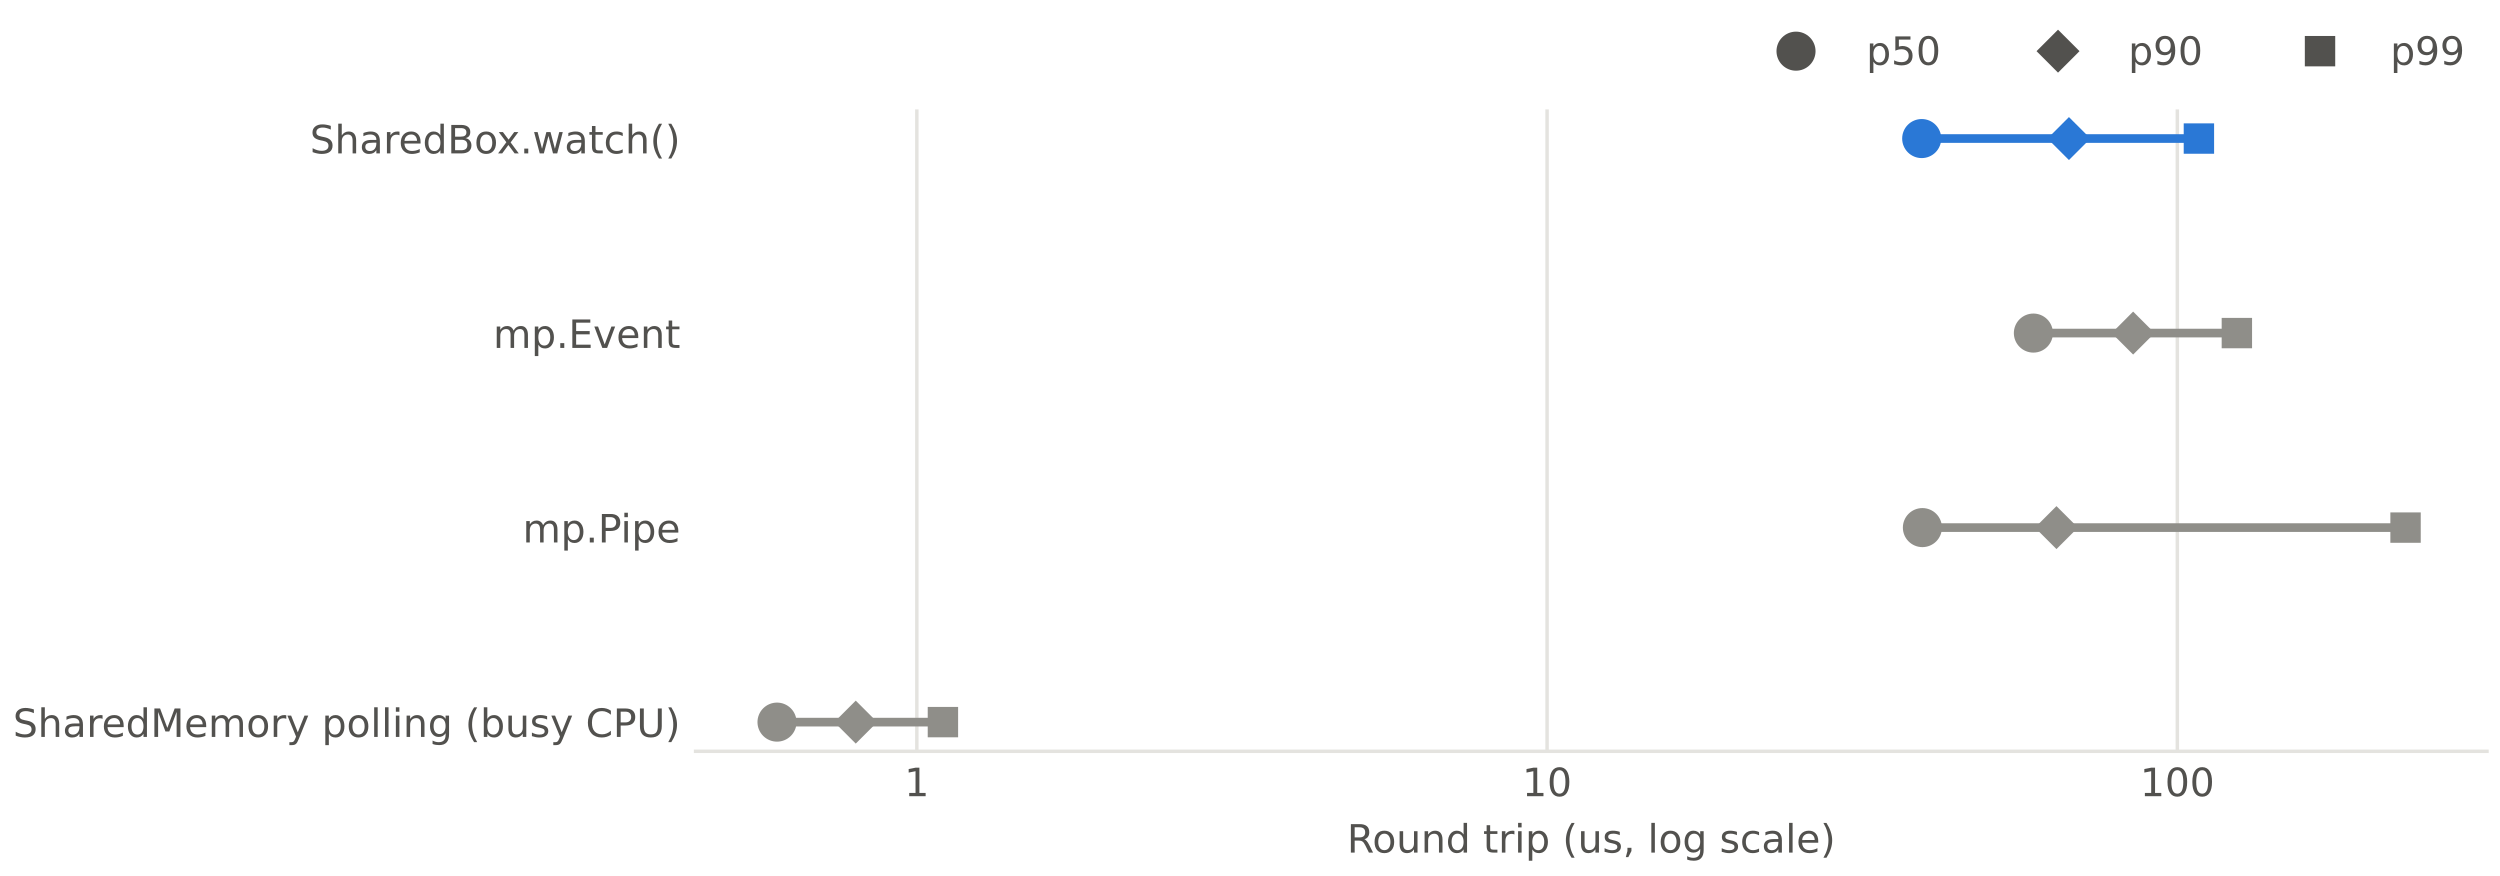
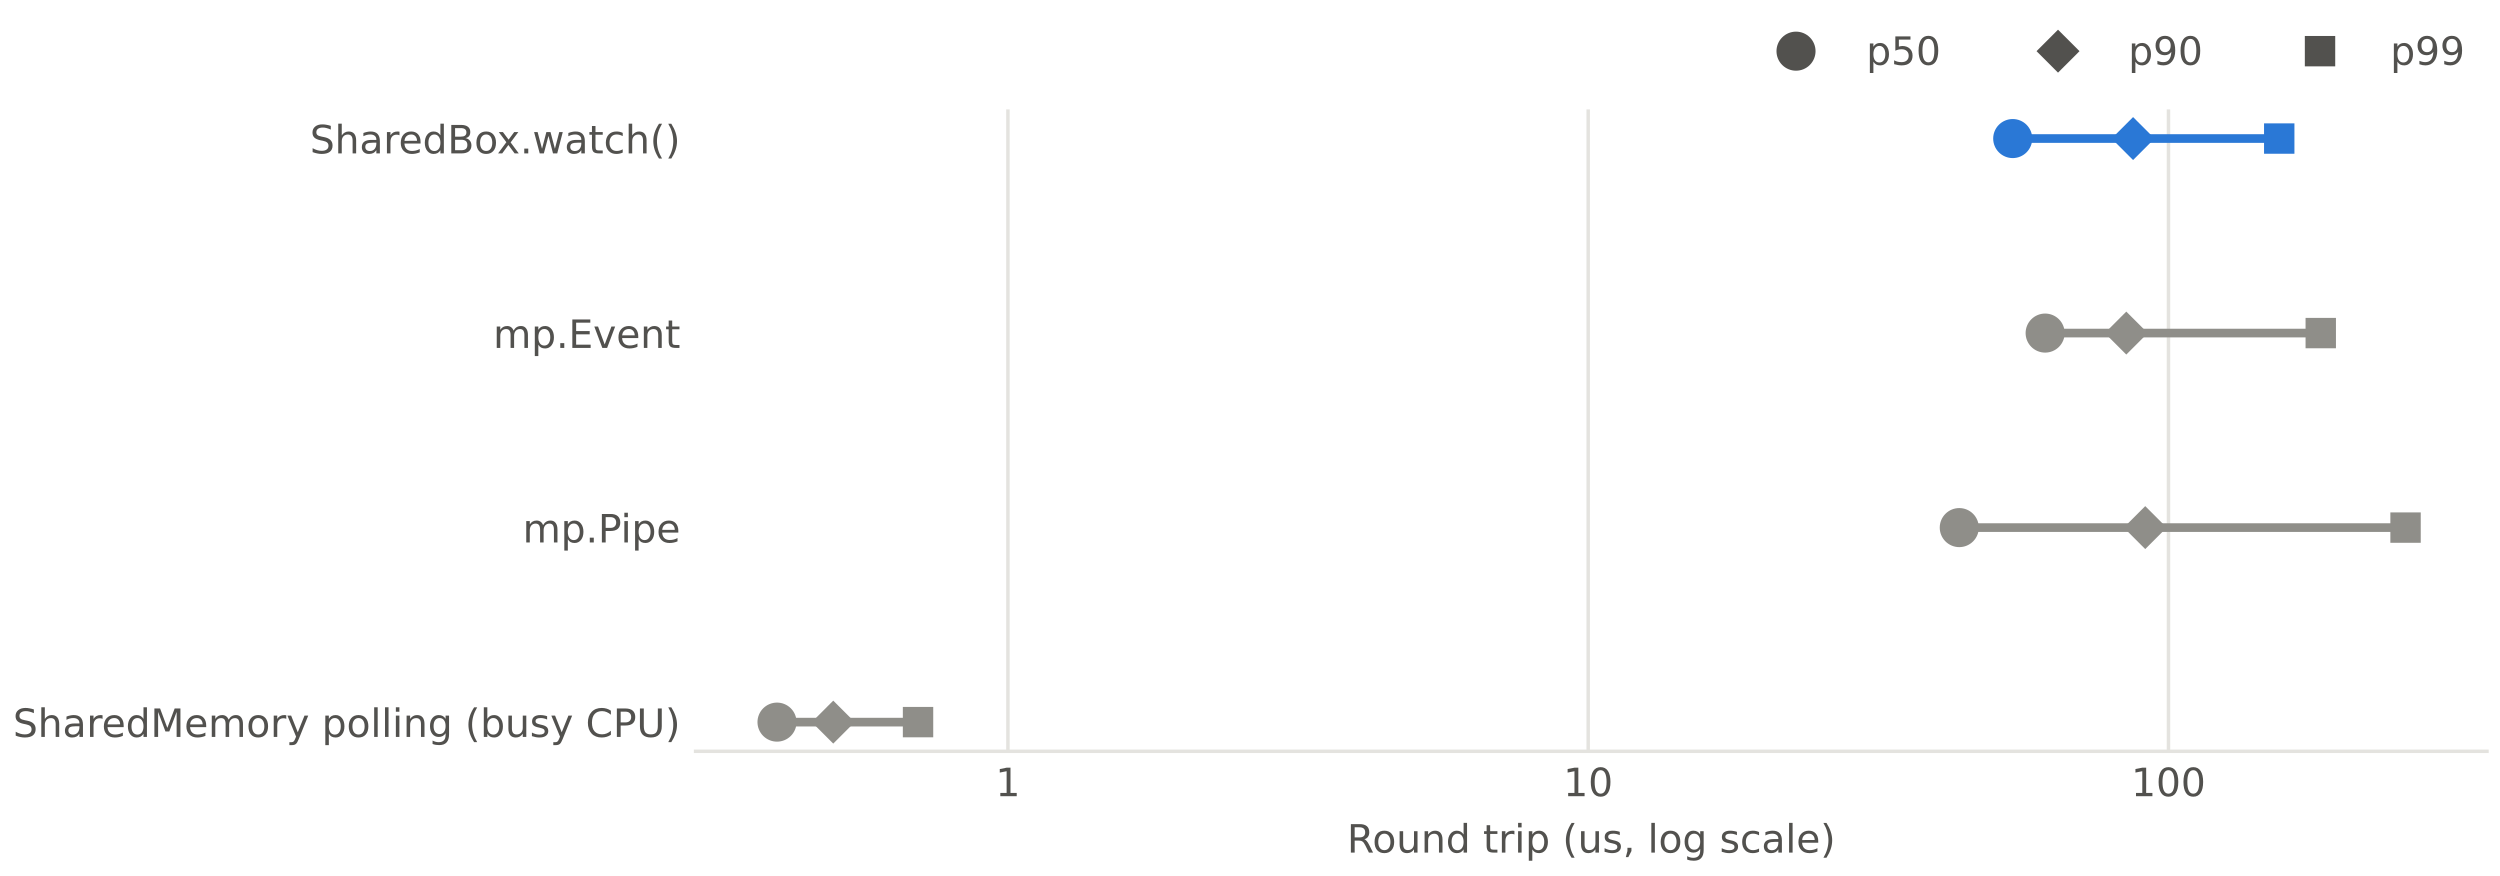
<svg xmlns="http://www.w3.org/2000/svg" xmlns:xlink="http://www.w3.org/1999/xlink" width="576pt" height="201.6pt" viewBox="0 0 576 201.6" version="1.1">
  <defs>
    <style type="text/css">*{stroke-linejoin: round; stroke-linecap: butt}</style>
  </defs>
  <g id="figure_1">
    <g id="patch_1">
      <path d="M 0 201.6 L 576 201.6 L 576 0 L 0 0 L 0 201.6 z " style="fill: none" />
    </g>
    <g id="axes_1">
      <g id="patch_2">
        <path d="M 160.262 173.099 L 573 173.099 L 573 25.201 L 160.262 25.201 L 160.262 173.099 z " style="fill: none" />
      </g>
      <g id="matplotlib.axis_1">
        <g id="xtick_1">
          <g id="line2d_1">
-             <path d="M 211.238 173.099 L 211.238 25.201 " clip-path="url(#p38390b2f7e)" style="fill: none; stroke: #e4e3df; stroke-width: 0.8; stroke-linecap: square" />
+             <path d="M 232.226 173.099 L 232.226 25.201 " clip-path="url(#p38390b2f7e)" style="fill: none; stroke: #e4e3df; stroke-width: 0.8; stroke-linecap: square" />
          </g>
          <g id="line2d_2" />
          <g id="text_1">
-             <text style="font-size: 9px; font-family: 'DejaVu Sans', 'Bitstream Vera Sans', 'Computer Modern Sans Serif', 'Lucida Grande', 'Verdana', 'Geneva', 'Lucid', 'Arial', 'Helvetica', 'Avant Garde', sans-serif; text-anchor: middle; fill: #52514e" x="211.238" y="183.437" transform="rotate(-0 211.2379 183.4369)">1</text>
+             <text style="font-size: 9px; font-family: 'DejaVu Sans', 'Bitstream Vera Sans', 'Computer Modern Sans Serif', 'Lucida Grande', 'Verdana', 'Geneva', 'Lucid', 'Arial', 'Helvetica', 'Avant Garde', sans-serif; text-anchor: middle; fill: #52514e" x="232.226" y="183.437" transform="rotate(-0 232.2257 183.4369)">1</text>
          </g>
        </g>
        <g id="xtick_2">
          <g id="line2d_3">
-             <path d="M 356.448 173.099 L 356.448 25.201 " clip-path="url(#p38390b2f7e)" style="fill: none; stroke: #e4e3df; stroke-width: 0.8; stroke-linecap: square" />
+             <path d="M 365.92 173.099 L 365.92 25.201 " clip-path="url(#p38390b2f7e)" style="fill: none; stroke: #e4e3df; stroke-width: 0.8; stroke-linecap: square" />
          </g>
          <g id="line2d_4" />
          <g id="text_2">
-             <text style="font-size: 9px; font-family: 'DejaVu Sans', 'Bitstream Vera Sans', 'Computer Modern Sans Serif', 'Lucida Grande', 'Verdana', 'Geneva', 'Lucid', 'Arial', 'Helvetica', 'Avant Garde', sans-serif; text-anchor: middle; fill: #52514e" x="356.448" y="183.437" transform="rotate(-0 356.4483 183.4369)">10</text>
+             <text style="font-size: 9px; font-family: 'DejaVu Sans', 'Bitstream Vera Sans', 'Computer Modern Sans Serif', 'Lucida Grande', 'Verdana', 'Geneva', 'Lucid', 'Arial', 'Helvetica', 'Avant Garde', sans-serif; text-anchor: middle; fill: #52514e" x="365.92" y="183.437" transform="rotate(-0 365.9205 183.4369)">10</text>
          </g>
        </g>
        <g id="xtick_3">
          <g id="line2d_5">
-             <path d="M 501.659 173.099 L 501.659 25.201 " clip-path="url(#p38390b2f7e)" style="fill: none; stroke: #e4e3df; stroke-width: 0.8; stroke-linecap: square" />
+             <path d="M 499.615 173.099 L 499.615 25.201 " clip-path="url(#p38390b2f7e)" style="fill: none; stroke: #e4e3df; stroke-width: 0.8; stroke-linecap: square" />
          </g>
          <g id="line2d_6" />
          <g id="text_3">
-             <text style="font-size: 9px; font-family: 'DejaVu Sans', 'Bitstream Vera Sans', 'Computer Modern Sans Serif', 'Lucida Grande', 'Verdana', 'Geneva', 'Lucid', 'Arial', 'Helvetica', 'Avant Garde', sans-serif; text-anchor: middle; fill: #52514e" x="501.659" y="183.437" transform="rotate(-0 501.6586 183.4369)">100</text>
+             <text style="font-size: 9px; font-family: 'DejaVu Sans', 'Bitstream Vera Sans', 'Computer Modern Sans Serif', 'Lucida Grande', 'Verdana', 'Geneva', 'Lucid', 'Arial', 'Helvetica', 'Avant Garde', sans-serif; text-anchor: middle; fill: #52514e" x="499.615" y="183.437" transform="rotate(-0 499.6152 183.4369)">100</text>
          </g>
        </g>
        <g id="text_4">
          <text style="font-size: 9px; font-family: 'DejaVu Sans', 'Bitstream Vera Sans', 'Computer Modern Sans Serif', 'Lucida Grande', 'Verdana', 'Geneva', 'Lucid', 'Arial', 'Helvetica', 'Avant Garde', sans-serif; text-anchor: middle; fill: #52514e" x="366.631" y="196.438" transform="rotate(-0 366.6311 196.4377)">Round trip (us, log scale)</text>
        </g>
      </g>
      <g id="matplotlib.axis_2">
        <g id="ytick_1">
          <g id="line2d_7" />
          <g id="text_5">
            <text style="font-size: 9px; font-family: 'DejaVu Sans', 'Bitstream Vera Sans', 'Computer Modern Sans Serif', 'Lucida Grande', 'Verdana', 'Geneva', 'Lucid', 'Arial', 'Helvetica', 'Avant Garde', sans-serif; text-anchor: end; fill: #52514e" x="156.762" y="35.343" transform="rotate(-0 156.7624 35.34334)">SharedBox.watch()</text>
          </g>
        </g>
        <g id="ytick_2">
          <g id="line2d_8" />
          <g id="text_6">
            <text style="font-size: 9px; font-family: 'DejaVu Sans', 'Bitstream Vera Sans', 'Computer Modern Sans Serif', 'Lucida Grande', 'Verdana', 'Geneva', 'Lucid', 'Arial', 'Helvetica', 'Avant Garde', sans-serif; text-anchor: end; fill: #52514e" x="156.762" y="80.16" transform="rotate(-0 156.7624 80.16045)">mp.Event</text>
          </g>
        </g>
        <g id="ytick_3">
          <g id="line2d_9" />
          <g id="text_7">
            <text style="font-size: 9px; font-family: 'DejaVu Sans', 'Bitstream Vera Sans', 'Computer Modern Sans Serif', 'Lucida Grande', 'Verdana', 'Geneva', 'Lucid', 'Arial', 'Helvetica', 'Avant Garde', sans-serif; text-anchor: end; fill: #52514e" x="156.762" y="124.978" transform="rotate(-0 156.7624 124.9783)">mp.Pipe</text>
          </g>
        </g>
        <g id="ytick_4">
          <g id="line2d_10" />
          <g id="text_8">
            <text style="font-size: 9px; font-family: 'DejaVu Sans', 'Bitstream Vera Sans', 'Computer Modern Sans Serif', 'Lucida Grande', 'Verdana', 'Geneva', 'Lucid', 'Arial', 'Helvetica', 'Avant Garde', sans-serif; text-anchor: end; fill: #52514e" x="156.762" y="169.796" transform="rotate(-0 156.7624 169.7957)">SharedMemory polling (busy CPU)</text>
          </g>
        </g>
      </g>
      <g id="line2d_11">
-         <path d="M 442.76 31.924 L 506.627 31.924 " clip-path="url(#p38390b2f7e)" style="fill: none; stroke: #2a78d6; stroke-width: 2; stroke-linecap: square" />
+         <path d="M 463.73 31.924 L 525.136 31.924 " clip-path="url(#p38390b2f7e)" style="fill: none; stroke: #2a78d6; stroke-width: 2; stroke-linecap: square" />
      </g>
      <g id="line2d_12">
-         <path d="M 442.76 31.924 " clip-path="url(#p38390b2f7e)" style="fill: none; stroke: #2a78d6; stroke-width: 1.5; stroke-linecap: square" />
+         <path d="M 463.73 31.924 " clip-path="url(#p38390b2f7e)" style="fill: none; stroke: #2a78d6; stroke-width: 1.5; stroke-linecap: square" />
        <defs>
          <path id="mdc3efc84c4" d="M 0 4 C 1.061 4 2.078 3.579 2.828 2.828 C 3.579 2.078 4 1.061 4 0 C 4 -1.061 3.579 -2.078 2.828 -2.828 C 2.078 -3.579 1.061 -4 0 -4 C -1.061 -4 -2.078 -3.579 -2.828 -2.828 C -3.579 -2.078 -4 -1.061 -4 0 C -4 1.061 -3.579 2.078 -2.828 2.828 C -2.078 3.579 -1.061 4 0 4 z " style="stroke: #2a78d6" />
        </defs>
        <g clip-path="url(#p38390b2f7e)">
-           <use xlink:href="#mdc3efc84c4" x="442.76" y="31.924" style="fill: #2a78d6; stroke: #2a78d6" />
+           <use xlink:href="#mdc3efc84c4" x="463.73" y="31.924" style="fill: #2a78d6; stroke: #2a78d6" />
        </g>
      </g>
      <g id="line2d_13">
-         <path d="M 476.685 31.924 " clip-path="url(#p38390b2f7e)" style="fill: none; stroke: #2a78d6; stroke-width: 1.5; stroke-linecap: square" />
+         <path d="M 491.462 31.924 " clip-path="url(#p38390b2f7e)" style="fill: none; stroke: #2a78d6; stroke-width: 1.5; stroke-linecap: square" />
        <defs>
          <path id="m66f104180a" d="M 0 4.243 L 4.243 0 L 0 -4.243 L -4.243 0 z " style="stroke: #2a78d6; stroke-linejoin: miter" />
        </defs>
        <g clip-path="url(#p38390b2f7e)">
-           <use xlink:href="#m66f104180a" x="476.685" y="31.924" style="fill: #2a78d6; stroke: #2a78d6; stroke-linejoin: miter" />
+           <use xlink:href="#m66f104180a" x="491.462" y="31.924" style="fill: #2a78d6; stroke: #2a78d6; stroke-linejoin: miter" />
        </g>
      </g>
      <g id="line2d_14">
-         <path d="M 506.627 31.924 " clip-path="url(#p38390b2f7e)" style="fill: none; stroke: #2a78d6; stroke-width: 1.5; stroke-linecap: square" />
+         <path d="M 525.136 31.924 " clip-path="url(#p38390b2f7e)" style="fill: none; stroke: #2a78d6; stroke-width: 1.5; stroke-linecap: square" />
        <defs>
          <path id="m43e5ddd21f" d="M -3 3 L 3 3 L 3 -3 L -3 -3 z " style="stroke: #2a78d6; stroke-linejoin: miter" />
        </defs>
        <g clip-path="url(#p38390b2f7e)">
-           <use xlink:href="#m43e5ddd21f" x="506.627" y="31.924" style="fill: #2a78d6; stroke: #2a78d6; stroke-linejoin: miter" />
+           <use xlink:href="#m43e5ddd21f" x="525.136" y="31.924" style="fill: #2a78d6; stroke: #2a78d6; stroke-linejoin: miter" />
        </g>
      </g>
      <g id="line2d_15">
-         <path d="M 468.491 76.742 L 515.374 76.742 " clip-path="url(#p38390b2f7e)" style="fill: none; stroke: #8f8e89; stroke-width: 2; stroke-linecap: square" />
+         <path d="M 471.2 76.742 L 534.702 76.742 " clip-path="url(#p38390b2f7e)" style="fill: none; stroke: #8f8e89; stroke-width: 2; stroke-linecap: square" />
      </g>
      <g id="line2d_16">
-         <path d="M 468.491 76.742 " clip-path="url(#p38390b2f7e)" style="fill: none; stroke: #8f8e89; stroke-width: 1.5; stroke-linecap: square" />
+         <path d="M 471.2 76.742 " clip-path="url(#p38390b2f7e)" style="fill: none; stroke: #8f8e89; stroke-width: 1.5; stroke-linecap: square" />
        <defs>
          <path id="m5530876522" d="M 0 4 C 1.061 4 2.078 3.579 2.828 2.828 C 3.579 2.078 4 1.061 4 0 C 4 -1.061 3.579 -2.078 2.828 -2.828 C 2.078 -3.579 1.061 -4 0 -4 C -1.061 -4 -2.078 -3.579 -2.828 -2.828 C -3.579 -2.078 -4 -1.061 -4 0 C -4 1.061 -3.579 2.078 -2.828 2.828 C -2.078 3.579 -1.061 4 0 4 z " style="stroke: #8f8e89" />
        </defs>
        <g clip-path="url(#p38390b2f7e)">
-           <use xlink:href="#m5530876522" x="468.491" y="76.742" style="fill: #8f8e89; stroke: #8f8e89" />
+           <use xlink:href="#m5530876522" x="471.2" y="76.742" style="fill: #8f8e89; stroke: #8f8e89" />
        </g>
      </g>
      <g id="line2d_17">
-         <path d="M 491.476 76.742 " clip-path="url(#p38390b2f7e)" style="fill: none; stroke: #8f8e89; stroke-width: 1.5; stroke-linecap: square" />
+         <path d="M 489.898 76.742 " clip-path="url(#p38390b2f7e)" style="fill: none; stroke: #8f8e89; stroke-width: 1.5; stroke-linecap: square" />
        <defs>
          <path id="m9e3195ff9e" d="M 0 4.243 L 4.243 0 L 0 -4.243 L -4.243 0 z " style="stroke: #8f8e89; stroke-linejoin: miter" />
        </defs>
        <g clip-path="url(#p38390b2f7e)">
-           <use xlink:href="#m9e3195ff9e" x="491.476" y="76.742" style="fill: #8f8e89; stroke: #8f8e89; stroke-linejoin: miter" />
+           <use xlink:href="#m9e3195ff9e" x="489.898" y="76.742" style="fill: #8f8e89; stroke: #8f8e89; stroke-linejoin: miter" />
        </g>
      </g>
      <g id="line2d_18">
-         <path d="M 515.374 76.742 " clip-path="url(#p38390b2f7e)" style="fill: none; stroke: #8f8e89; stroke-width: 1.5; stroke-linecap: square" />
+         <path d="M 534.702 76.742 " clip-path="url(#p38390b2f7e)" style="fill: none; stroke: #8f8e89; stroke-width: 1.5; stroke-linecap: square" />
        <defs>
          <path id="mcaa2e54124" d="M -3 3 L 3 3 L 3 -3 L -3 -3 z " style="stroke: #8f8e89; stroke-linejoin: miter" />
        </defs>
        <g clip-path="url(#p38390b2f7e)">
-           <use xlink:href="#mcaa2e54124" x="515.374" y="76.742" style="fill: #8f8e89; stroke: #8f8e89; stroke-linejoin: miter" />
+           <use xlink:href="#mcaa2e54124" x="534.702" y="76.742" style="fill: #8f8e89; stroke: #8f8e89; stroke-linejoin: miter" />
        </g>
      </g>
      <g id="line2d_19">
-         <path d="M 442.92 121.559 L 554.239 121.559 " clip-path="url(#p38390b2f7e)" style="fill: none; stroke: #8f8e89; stroke-width: 2; stroke-linecap: square" />
+         <path d="M 451.416 121.559 L 554.239 121.559 " clip-path="url(#p38390b2f7e)" style="fill: none; stroke: #8f8e89; stroke-width: 2; stroke-linecap: square" />
      </g>
      <g id="line2d_20">
-         <path d="M 442.92 121.559 " clip-path="url(#p38390b2f7e)" style="fill: none; stroke: #8f8e89; stroke-width: 1.5; stroke-linecap: square" />
-         <g clip-path="url(#p38390b2f7e)">
-           <use xlink:href="#m5530876522" x="442.92" y="121.559" style="fill: #8f8e89; stroke: #8f8e89" />
+         <path d="M 451.416 121.559 " clip-path="url(#p38390b2f7e)" style="fill: none; stroke: #8f8e89; stroke-width: 1.5; stroke-linecap: square" />
+         <g clip-path="url(#p38390b2f7e)">
+           <use xlink:href="#m5530876522" x="451.416" y="121.559" style="fill: #8f8e89; stroke: #8f8e89" />
        </g>
      </g>
      <g id="line2d_21">
-         <path d="M 473.809 121.559 " clip-path="url(#p38390b2f7e)" style="fill: none; stroke: #8f8e89; stroke-width: 1.5; stroke-linecap: square" />
-         <g clip-path="url(#p38390b2f7e)">
-           <use xlink:href="#m9e3195ff9e" x="473.809" y="121.559" style="fill: #8f8e89; stroke: #8f8e89; stroke-linejoin: miter" />
+         <path d="M 494.26 121.559 " clip-path="url(#p38390b2f7e)" style="fill: none; stroke: #8f8e89; stroke-width: 1.5; stroke-linecap: square" />
+         <g clip-path="url(#p38390b2f7e)">
+           <use xlink:href="#m9e3195ff9e" x="494.26" y="121.559" style="fill: #8f8e89; stroke: #8f8e89; stroke-linejoin: miter" />
        </g>
      </g>
      <g id="line2d_22">
        <path d="M 554.239 121.559 " clip-path="url(#p38390b2f7e)" style="fill: none; stroke: #8f8e89; stroke-width: 1.5; stroke-linecap: square" />
        <g clip-path="url(#p38390b2f7e)">
          <use xlink:href="#mcaa2e54124" x="554.239" y="121.559" style="fill: #8f8e89; stroke: #8f8e89; stroke-linejoin: miter" />
        </g>
      </g>
      <g id="line2d_23">
-         <path d="M 179.023 166.376 L 217.249 166.376 " clip-path="url(#p38390b2f7e)" style="fill: none; stroke: #8f8e89; stroke-width: 2; stroke-linecap: square" />
+         <path d="M 179.023 166.376 L 211.516 166.376 " clip-path="url(#p38390b2f7e)" style="fill: none; stroke: #8f8e89; stroke-width: 2; stroke-linecap: square" />
      </g>
      <g id="line2d_24">
        <path d="M 179.023 166.376 " clip-path="url(#p38390b2f7e)" style="fill: none; stroke: #8f8e89; stroke-width: 1.5; stroke-linecap: square" />
        <g clip-path="url(#p38390b2f7e)">
          <use xlink:href="#m5530876522" x="179.023" y="166.376" style="fill: #8f8e89; stroke: #8f8e89" />
        </g>
      </g>
      <g id="line2d_25">
-         <path d="M 197.166 166.376 " clip-path="url(#p38390b2f7e)" style="fill: none; stroke: #8f8e89; stroke-width: 1.5; stroke-linecap: square" />
-         <g clip-path="url(#p38390b2f7e)">
-           <use xlink:href="#m9e3195ff9e" x="197.166" y="166.376" style="fill: #8f8e89; stroke: #8f8e89; stroke-linejoin: miter" />
+         <path d="M 191.98 166.376 " clip-path="url(#p38390b2f7e)" style="fill: none; stroke: #8f8e89; stroke-width: 1.5; stroke-linecap: square" />
+         <g clip-path="url(#p38390b2f7e)">
+           <use xlink:href="#m9e3195ff9e" x="191.98" y="166.376" style="fill: #8f8e89; stroke: #8f8e89; stroke-linejoin: miter" />
        </g>
      </g>
      <g id="line2d_26">
-         <path d="M 217.249 166.376 " clip-path="url(#p38390b2f7e)" style="fill: none; stroke: #8f8e89; stroke-width: 1.5; stroke-linecap: square" />
-         <g clip-path="url(#p38390b2f7e)">
-           <use xlink:href="#mcaa2e54124" x="217.249" y="166.376" style="fill: #8f8e89; stroke: #8f8e89; stroke-linejoin: miter" />
+         <path d="M 211.516 166.376 " clip-path="url(#p38390b2f7e)" style="fill: none; stroke: #8f8e89; stroke-width: 1.5; stroke-linecap: square" />
+         <g clip-path="url(#p38390b2f7e)">
+           <use xlink:href="#mcaa2e54124" x="211.516" y="166.376" style="fill: #8f8e89; stroke: #8f8e89; stroke-linejoin: miter" />
        </g>
      </g>
      <g id="patch_3">
        <path d="M 160.262 173.099 L 573 173.099 " style="fill: none; stroke: #e4e3df; stroke-width: 0.8; stroke-linejoin: miter; stroke-linecap: square" />
      </g>
    </g>
    <g id="legend_1">
      <g id="line2d_27">
        <defs>
          <path id="m9428961c7d" d="M 0 4 C 1.061 4 2.078 3.579 2.828 2.828 C 3.579 2.078 4 1.061 4 0 C 4 -1.061 3.579 -2.078 2.828 -2.828 C 2.078 -3.579 1.061 -4 0 -4 C -1.061 -4 -2.078 -3.579 -2.828 -2.828 C -3.579 -2.078 -4 -1.061 -4 0 C -4 1.061 -3.579 2.078 -2.828 2.828 C -2.078 3.579 -1.061 4 0 4 z " style="stroke: #52514e" />
        </defs>
        <g>
          <use xlink:href="#m9428961c7d" x="413.802" y="11.789" style="fill: #52514e; stroke: #52514e" />
        </g>
      </g>
      <g id="text_9">
        <text style="font-size: 9px; font-family: 'DejaVu Sans', 'Bitstream Vera Sans', 'Computer Modern Sans Serif', 'Lucida Grande', 'Verdana', 'Geneva', 'Lucid', 'Arial', 'Helvetica', 'Avant Garde', sans-serif; text-anchor: start; fill: #52514e" x="430.002" y="14.939" transform="rotate(-0 430.0017 14.93859)">p50</text>
      </g>
      <g id="line2d_28">
        <defs>
          <path id="m899fb9579a" d="M 0 4.243 L 4.243 0 L 0 -4.243 L -4.243 0 z " style="stroke: #52514e; stroke-linejoin: miter" />
        </defs>
        <g>
          <use xlink:href="#m899fb9579a" x="474.168" y="11.789" style="fill: #52514e; stroke: #52514e; stroke-linejoin: miter" />
        </g>
      </g>
      <g id="text_10">
        <text style="font-size: 9px; font-family: 'DejaVu Sans', 'Bitstream Vera Sans', 'Computer Modern Sans Serif', 'Lucida Grande', 'Verdana', 'Geneva', 'Lucid', 'Arial', 'Helvetica', 'Avant Garde', sans-serif; text-anchor: start; fill: #52514e" x="490.368" y="14.939" transform="rotate(-0 490.3678 14.93859)">p90</text>
      </g>
      <g id="line2d_29">
        <defs>
          <path id="md0f8d31839" d="M -3 3 L 3 3 L 3 -3 L -3 -3 z " style="stroke: #52514e; stroke-linejoin: miter" />
        </defs>
        <g>
          <use xlink:href="#md0f8d31839" x="534.534" y="11.789" style="fill: #52514e; stroke: #52514e; stroke-linejoin: miter" />
        </g>
      </g>
      <g id="text_11">
        <text style="font-size: 9px; font-family: 'DejaVu Sans', 'Bitstream Vera Sans', 'Computer Modern Sans Serif', 'Lucida Grande', 'Verdana', 'Geneva', 'Lucid', 'Arial', 'Helvetica', 'Avant Garde', sans-serif; text-anchor: start; fill: #52514e" x="550.734" y="14.939" transform="rotate(-0 550.7339 14.93859)">p99</text>
      </g>
    </g>
  </g>
  <defs>
    <clipPath id="p38390b2f7e">
      <rect x="160.262" y="25.201" width="412.737" height="147.898" />
    </clipPath>
  </defs>
</svg>
